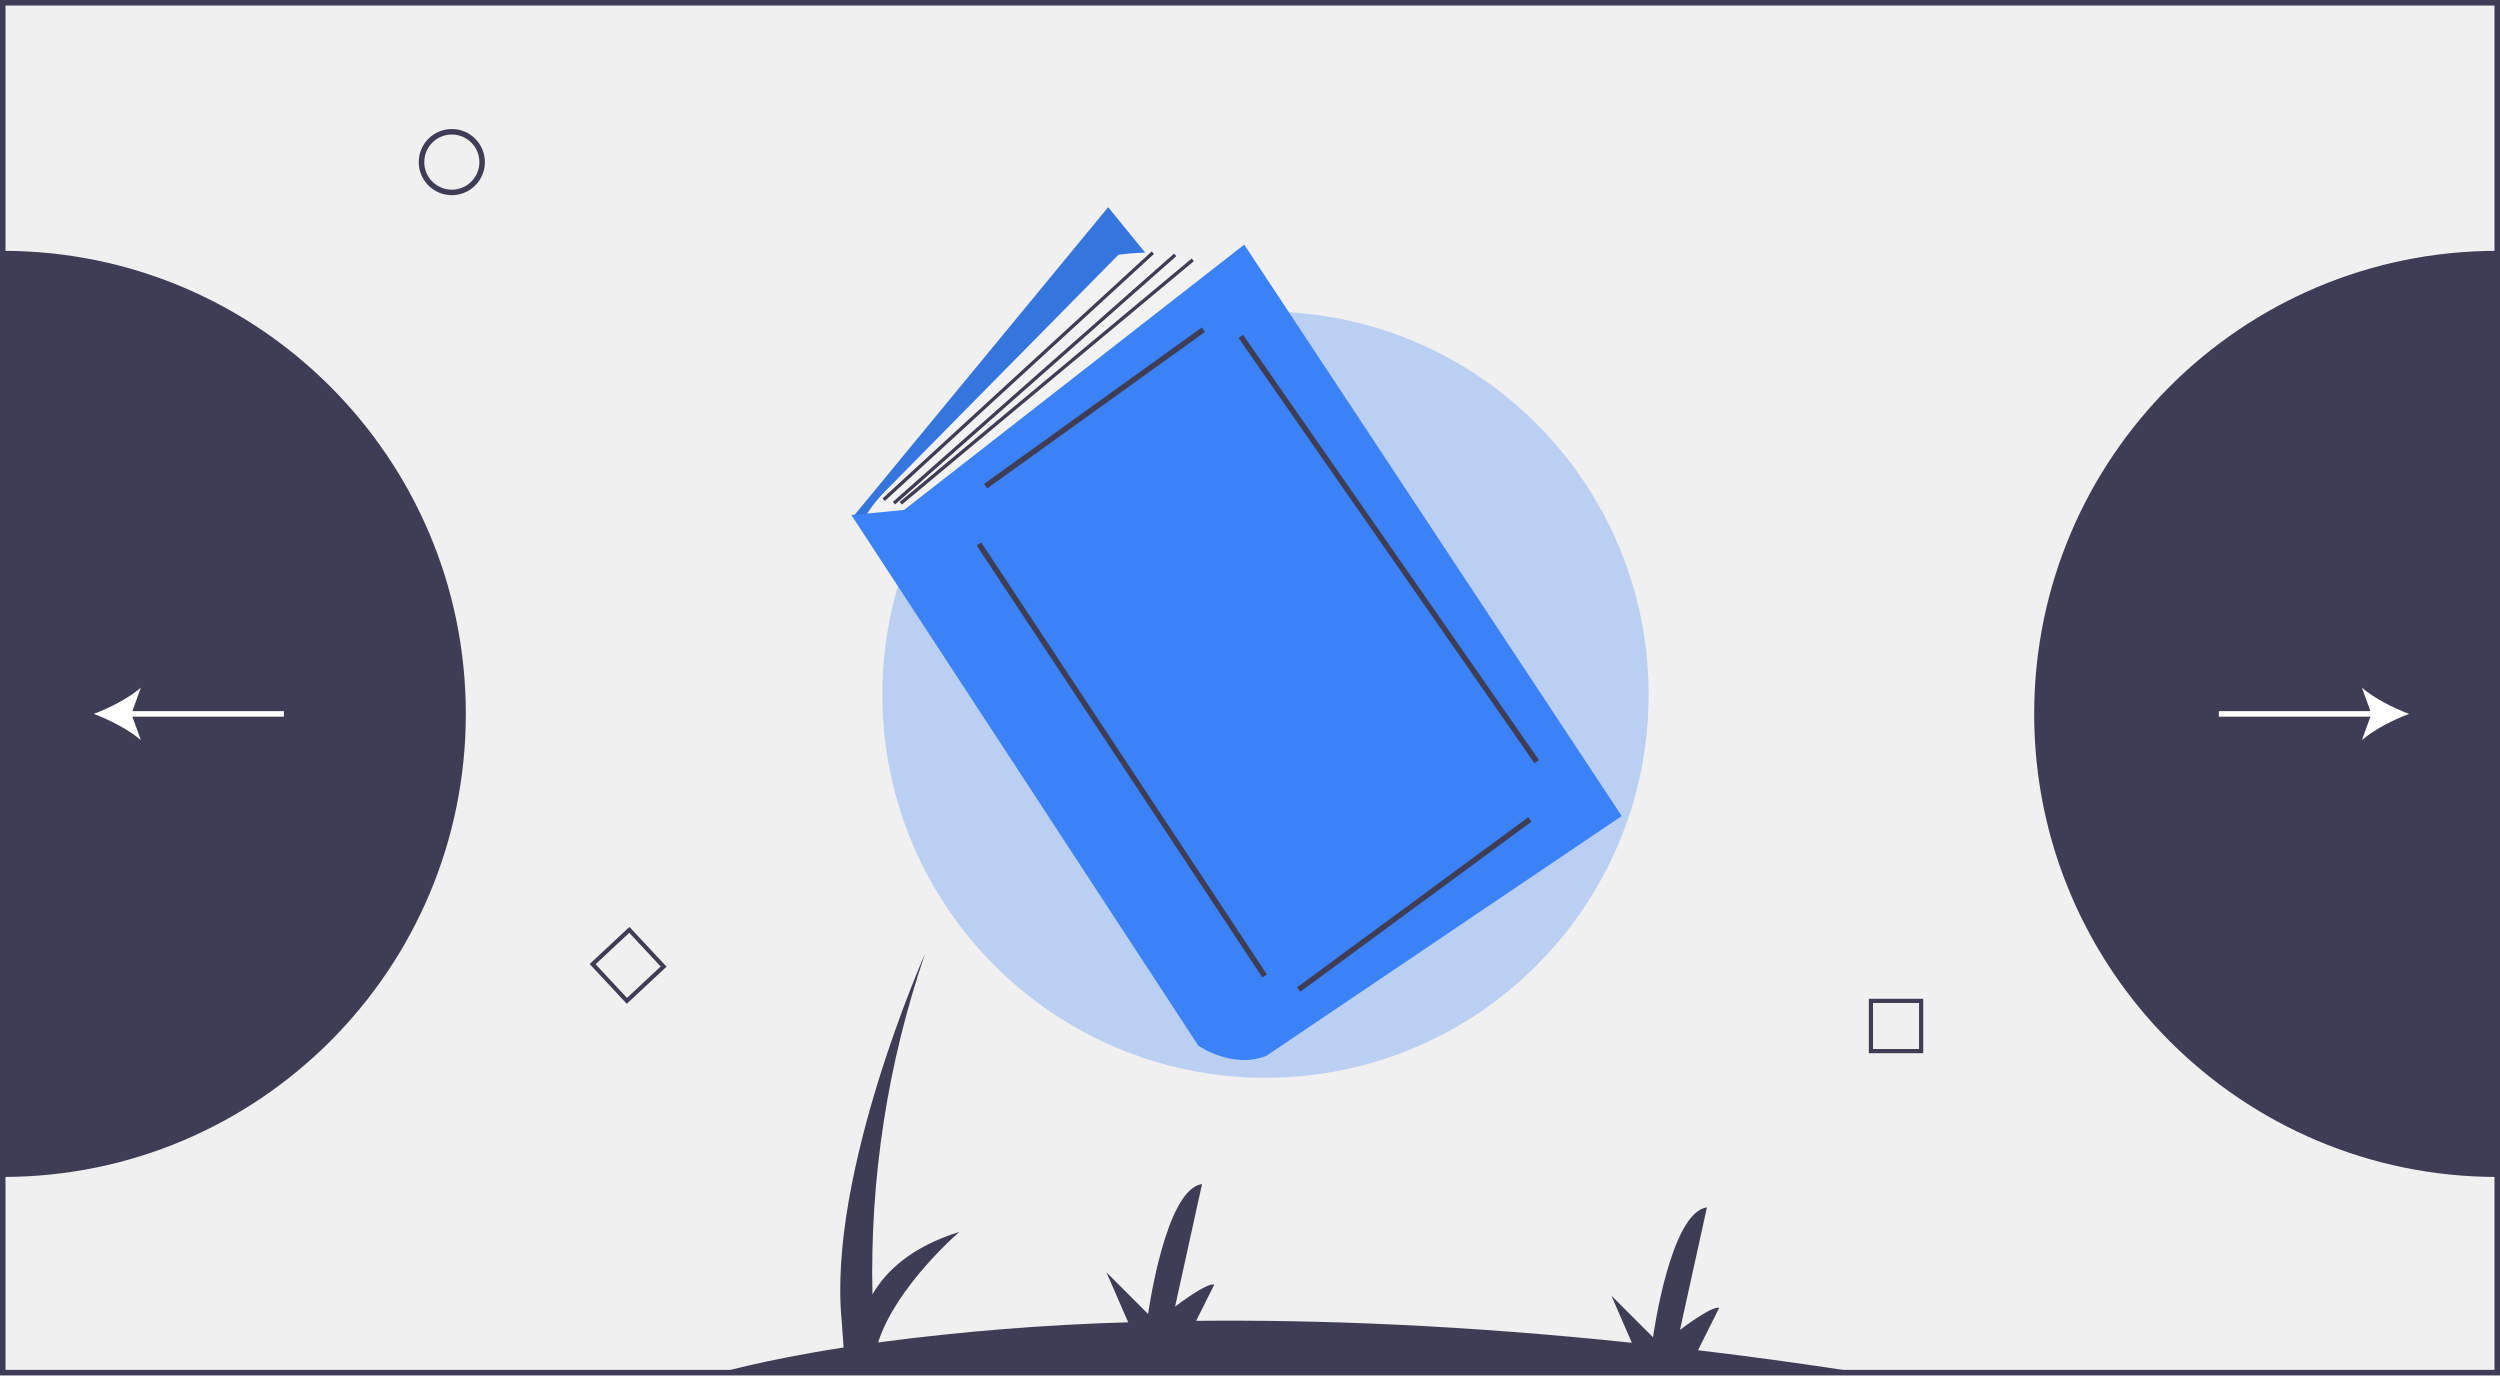
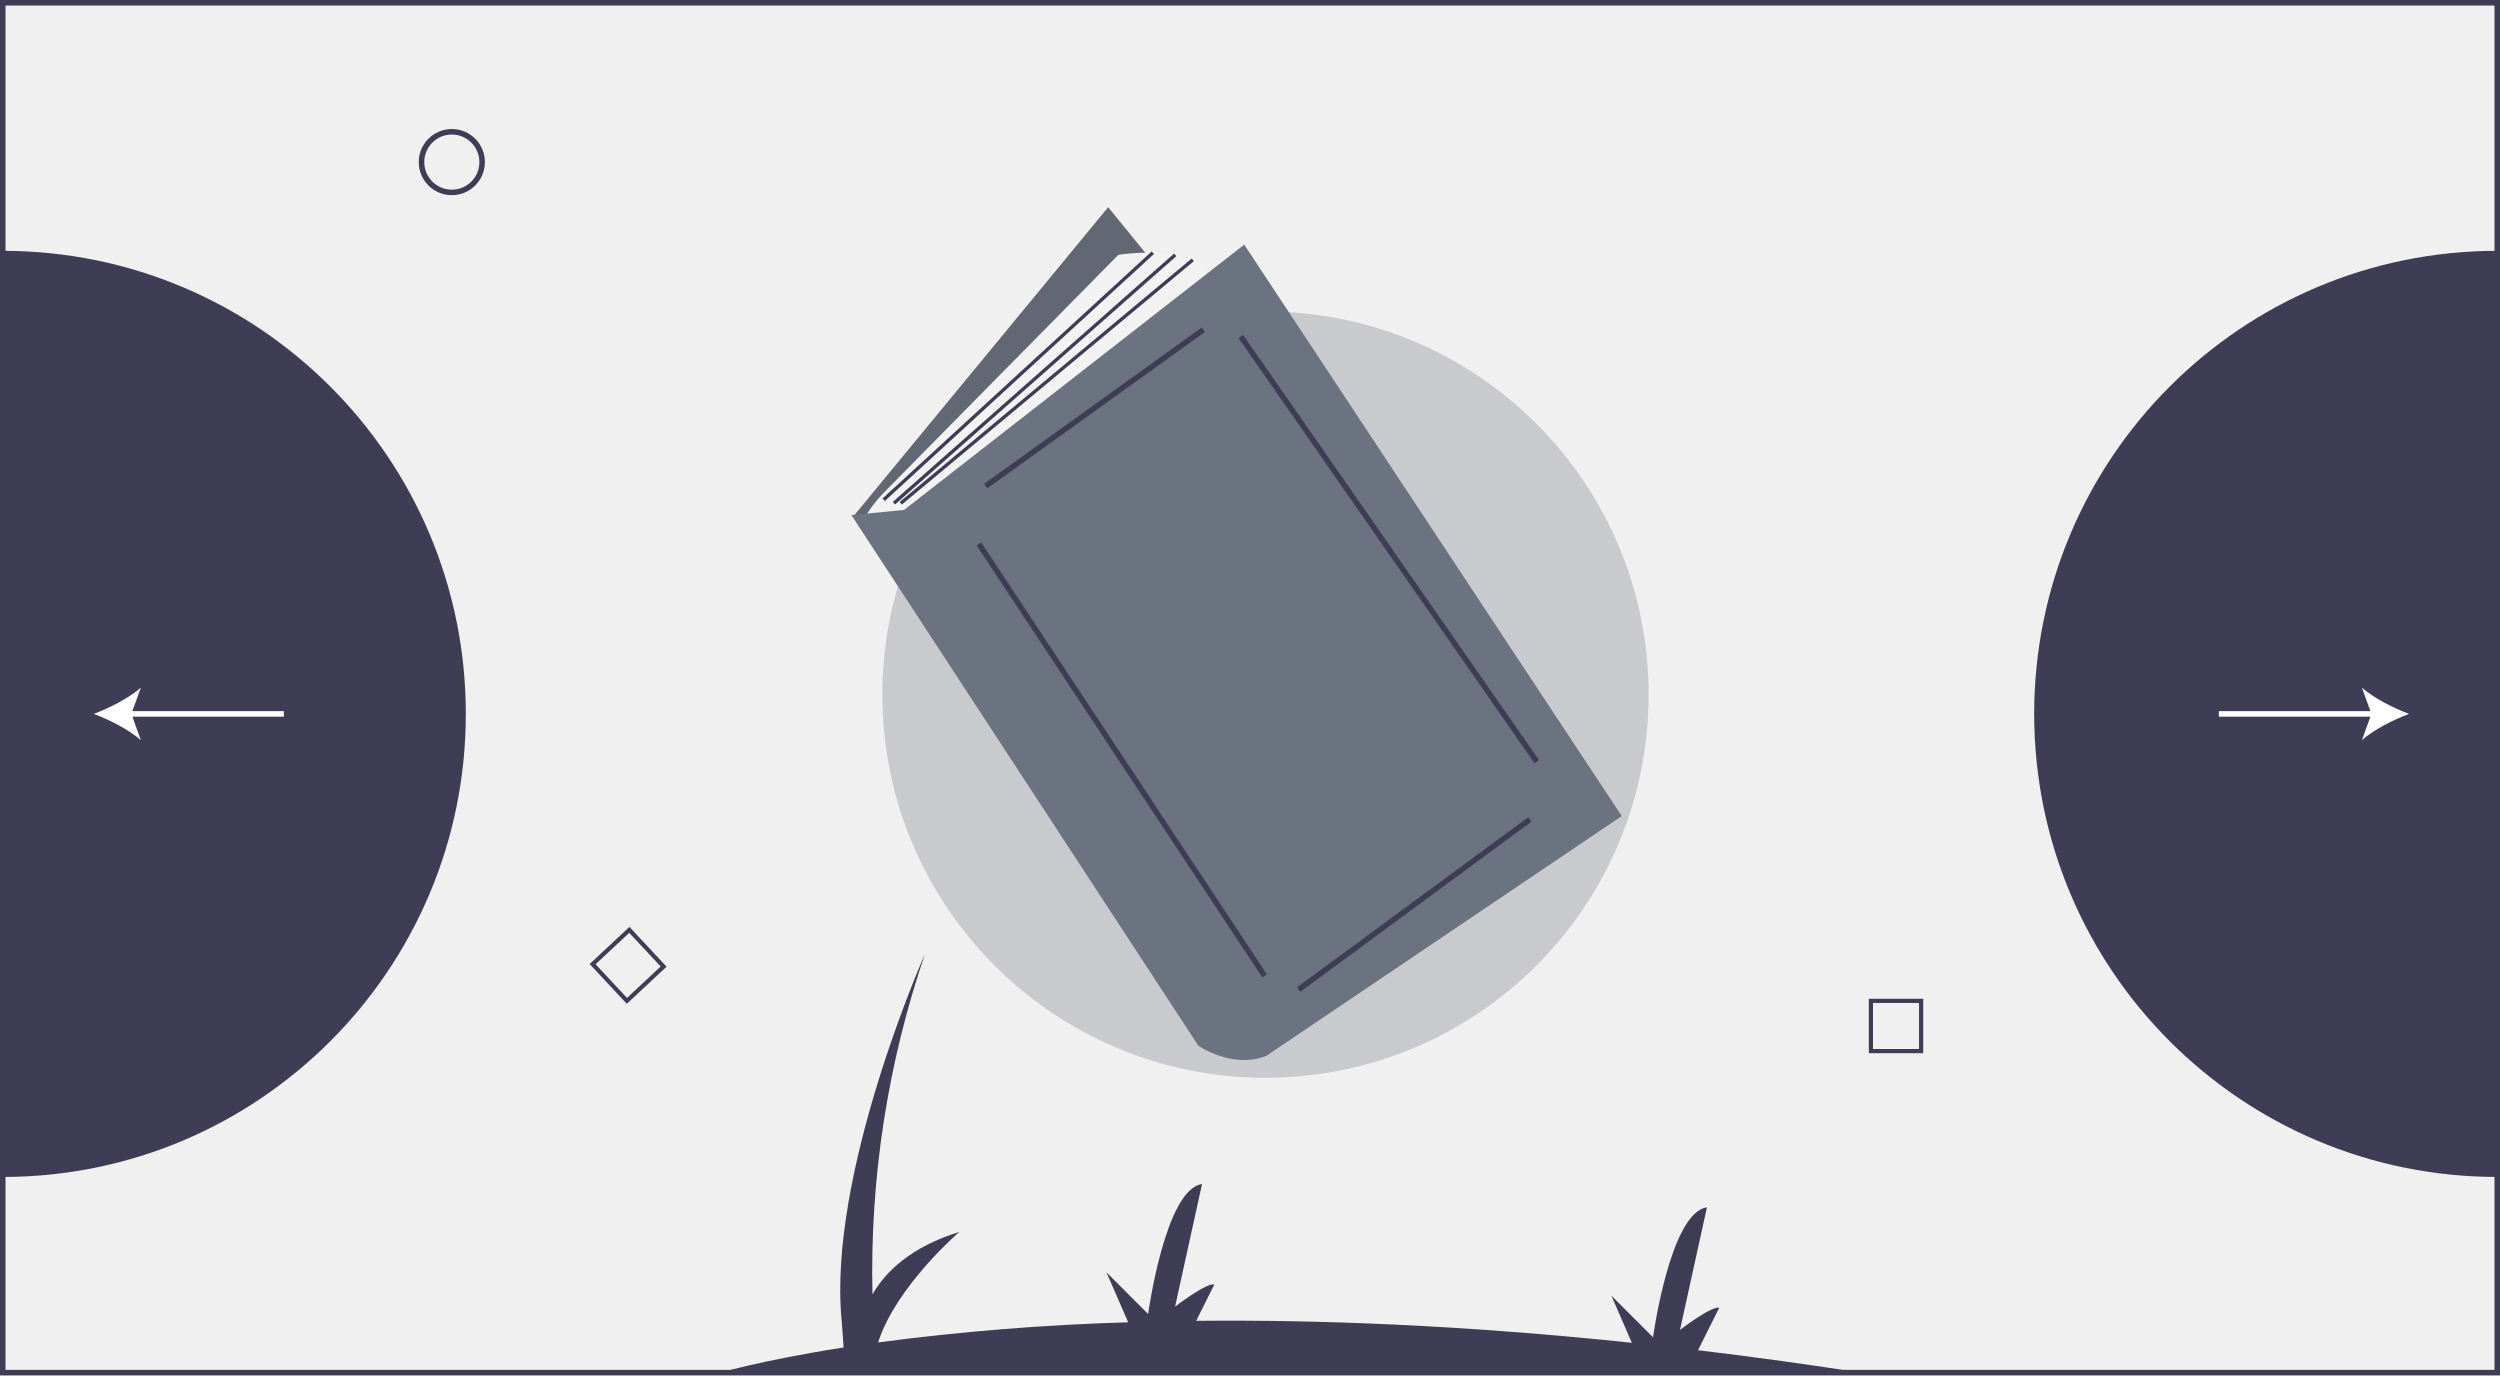
<svg xmlns="http://www.w3.org/2000/svg" id="b9bf6650-716f-405e-b16b-128ee0039b2f" data-name="Layer 1" width="1036" height="569.971" viewBox="0 0 1036 569.971">
  <path d="M275.036,460.851c0,105.976-85.918,191.894-191.894,191.894V268.957C189.118,268.957,275.036,354.875,275.036,460.851Z" transform="translate(-82 -165.0143)" fill="#3f3d56" />
  <path d="M924.964,460.851c0,105.976,85.918,191.894,191.894,191.894V268.957C1010.882,268.957,924.964,354.875,924.964,460.851Z" transform="translate(-82 -165.0143)" fill="#3f3d56" />
  <path d="M269.237,245.897a13.707,13.707,0,1,1,13.707-13.707A13.722,13.722,0,0,1,269.237,245.897Zm0-25.129a11.422,11.422,0,1,0,11.422,11.422A11.435,11.435,0,0,0,269.237,220.768Z" transform="translate(-82 -165.0143)" fill="#3f3d56" />
  <path d="M878.989,601.46H856.44V578.911H878.989Zm-20.814-1.735h19.08V580.646H858.175Z" transform="translate(-82 -165.0143)" fill="#3f3d56" />
  <path d="M341.735,580.992l-15.38-16.489,16.489-15.38,15.38,16.489Zm-12.929-16.404,13.014,13.953,13.953-13.014-13.014-13.953Z" transform="translate(-82 -165.0143)" fill="#3f3d56" />
  <path d="M82,165.014V734.986H1118V165.014ZM1115.716,732.701H84.284V167.299h1031.431Z" transform="translate(-82 -165.0143)" fill="#3f3d56" />
  <path d="M856.898,734.415q-37.048-5.8-71.243-9.867l8.778-17.557c-3.047-1.016-16.251,9.141-16.251,9.141L789.355,665.348c-15.235,2.031-22.345,53.831-22.345,53.831L749.743,701.913l8.5,19.549c-69.758-7.33-129.953-9.617-180.554-9.093l7.513-15.027c-3.047-1.016-16.251,9.141-16.251,9.141l11.173-50.784c-15.235,2.031-22.345,53.831-22.345,53.831l-17.267-17.267,9.002,20.706a1013.499,1013.499,0,0,0-103.623,8.345c7.497-23.356,33.679-45.809,33.679-45.809-20.131,6.263-30.605,16.467-36.026,25.925a407.859,407.859,0,0,1,21.806-141.205s-40.627,91.411-34.533,152.352l.773,10.825c-35.345,5.514-53.081,11.012-53.081,11.012Z" transform="translate(-82 -165.0143)" fill="#3f3d56" />
-   <circle cx="524.425" cy="287.859" r="158.77" fill="#3b82f6" opacity="0.3" />
-   <polygon points="459.223 85.873 353.51 214.137 509.965 398.782 614.268 276.156 459.223 85.873" fill="#3b82f6" />
+   <circle cx="524.425" cy="287.859" r="158.77" fill="#6B7280" opacity="0.3" />
+   <polygon points="459.223 85.873 353.51 214.137 509.965 398.782 614.268 276.156 459.223 85.873" fill="#6B7280" />
  <polygon points="459.223 85.873 353.51 214.137 509.965 398.782 614.268 276.156 459.223 85.873" opacity="0.1" />
  <path d="M439.739,380.561h0a53.131,53.131,0,0,1,8.619-11.508l97.094-98.433s33.828-5.638,40.876,11.276L462.291,383.38Z" transform="translate(-82 -165.0143)" fill="#f2f2f2" />
-   <path d="M434.805,378.447l143.769,219.882s14.095,9.867,28.19,4.229l147.293-99.37L597.603,266.392,456.653,376.333Z" transform="translate(-82 -165.0143)" fill="#3b82f6" />
+   <path d="M434.805,378.447l143.769,219.882s14.095,9.867,28.19,4.229l147.293-99.37L597.603,266.392,456.653,376.333Z" transform="translate(-82 -165.0143)" fill="#6B7280" />
  <rect x="480.039" y="332.905" width="111.092" height="2.284" transform="translate(-176.2851 210.2979) rotate(-35.7003)" fill="#3f3d56" />
  <rect x="545.719" y="372.621" width="2.284" height="214.62" transform="translate(-256.0184 216.3069) rotate(-33.48132)" fill="#3f3d56" />
  <rect x="608.595" y="538.693" width="118.967" height="2.285" transform="translate(-271.9647 335.9232) rotate(-36.34406)" fill="#3f3d56" />
  <rect x="656.366" y="285.212" width="2.284" height="214.661" transform="translate(-188.3982 280.9464) rotate(-34.83794)" fill="#3f3d56" />
  <rect x="428.269" y="320.219" width="151.386" height="1.409" transform="translate(-166.3287 260.2321) rotate(-42.54484)" fill="#3f3d56" />
  <rect x="432.981" y="321.377" width="155.492" height="1.41" transform="translate(-167.3072 253.6207) rotate(-41.43847)" fill="#3f3d56" />
  <rect x="437.017" y="322.42" width="157.533" height="1.41" transform="translate(-169.3019 240.1513) rotate(-39.81273)" fill="#3f3d56" />
  <path d="M1080.306,460.851c-6.487-2.405-14.537-6.512-19.526-10.862l3.517,9.72h-62.804v2.284h62.804l-3.517,9.722C1065.77,467.365,1073.819,463.258,1080.306,460.851Z" transform="translate(-82 -165.0143)" fill="#fff" />
  <path d="M199.649,459.709H136.845l3.517-9.722c-4.989,4.35-13.039,8.457-19.526,10.865,6.487,2.405,14.537,6.512,19.526,10.862l-3.517-9.72h62.804Z" transform="translate(-82 -165.0143)" fill="#fff" />
</svg>
